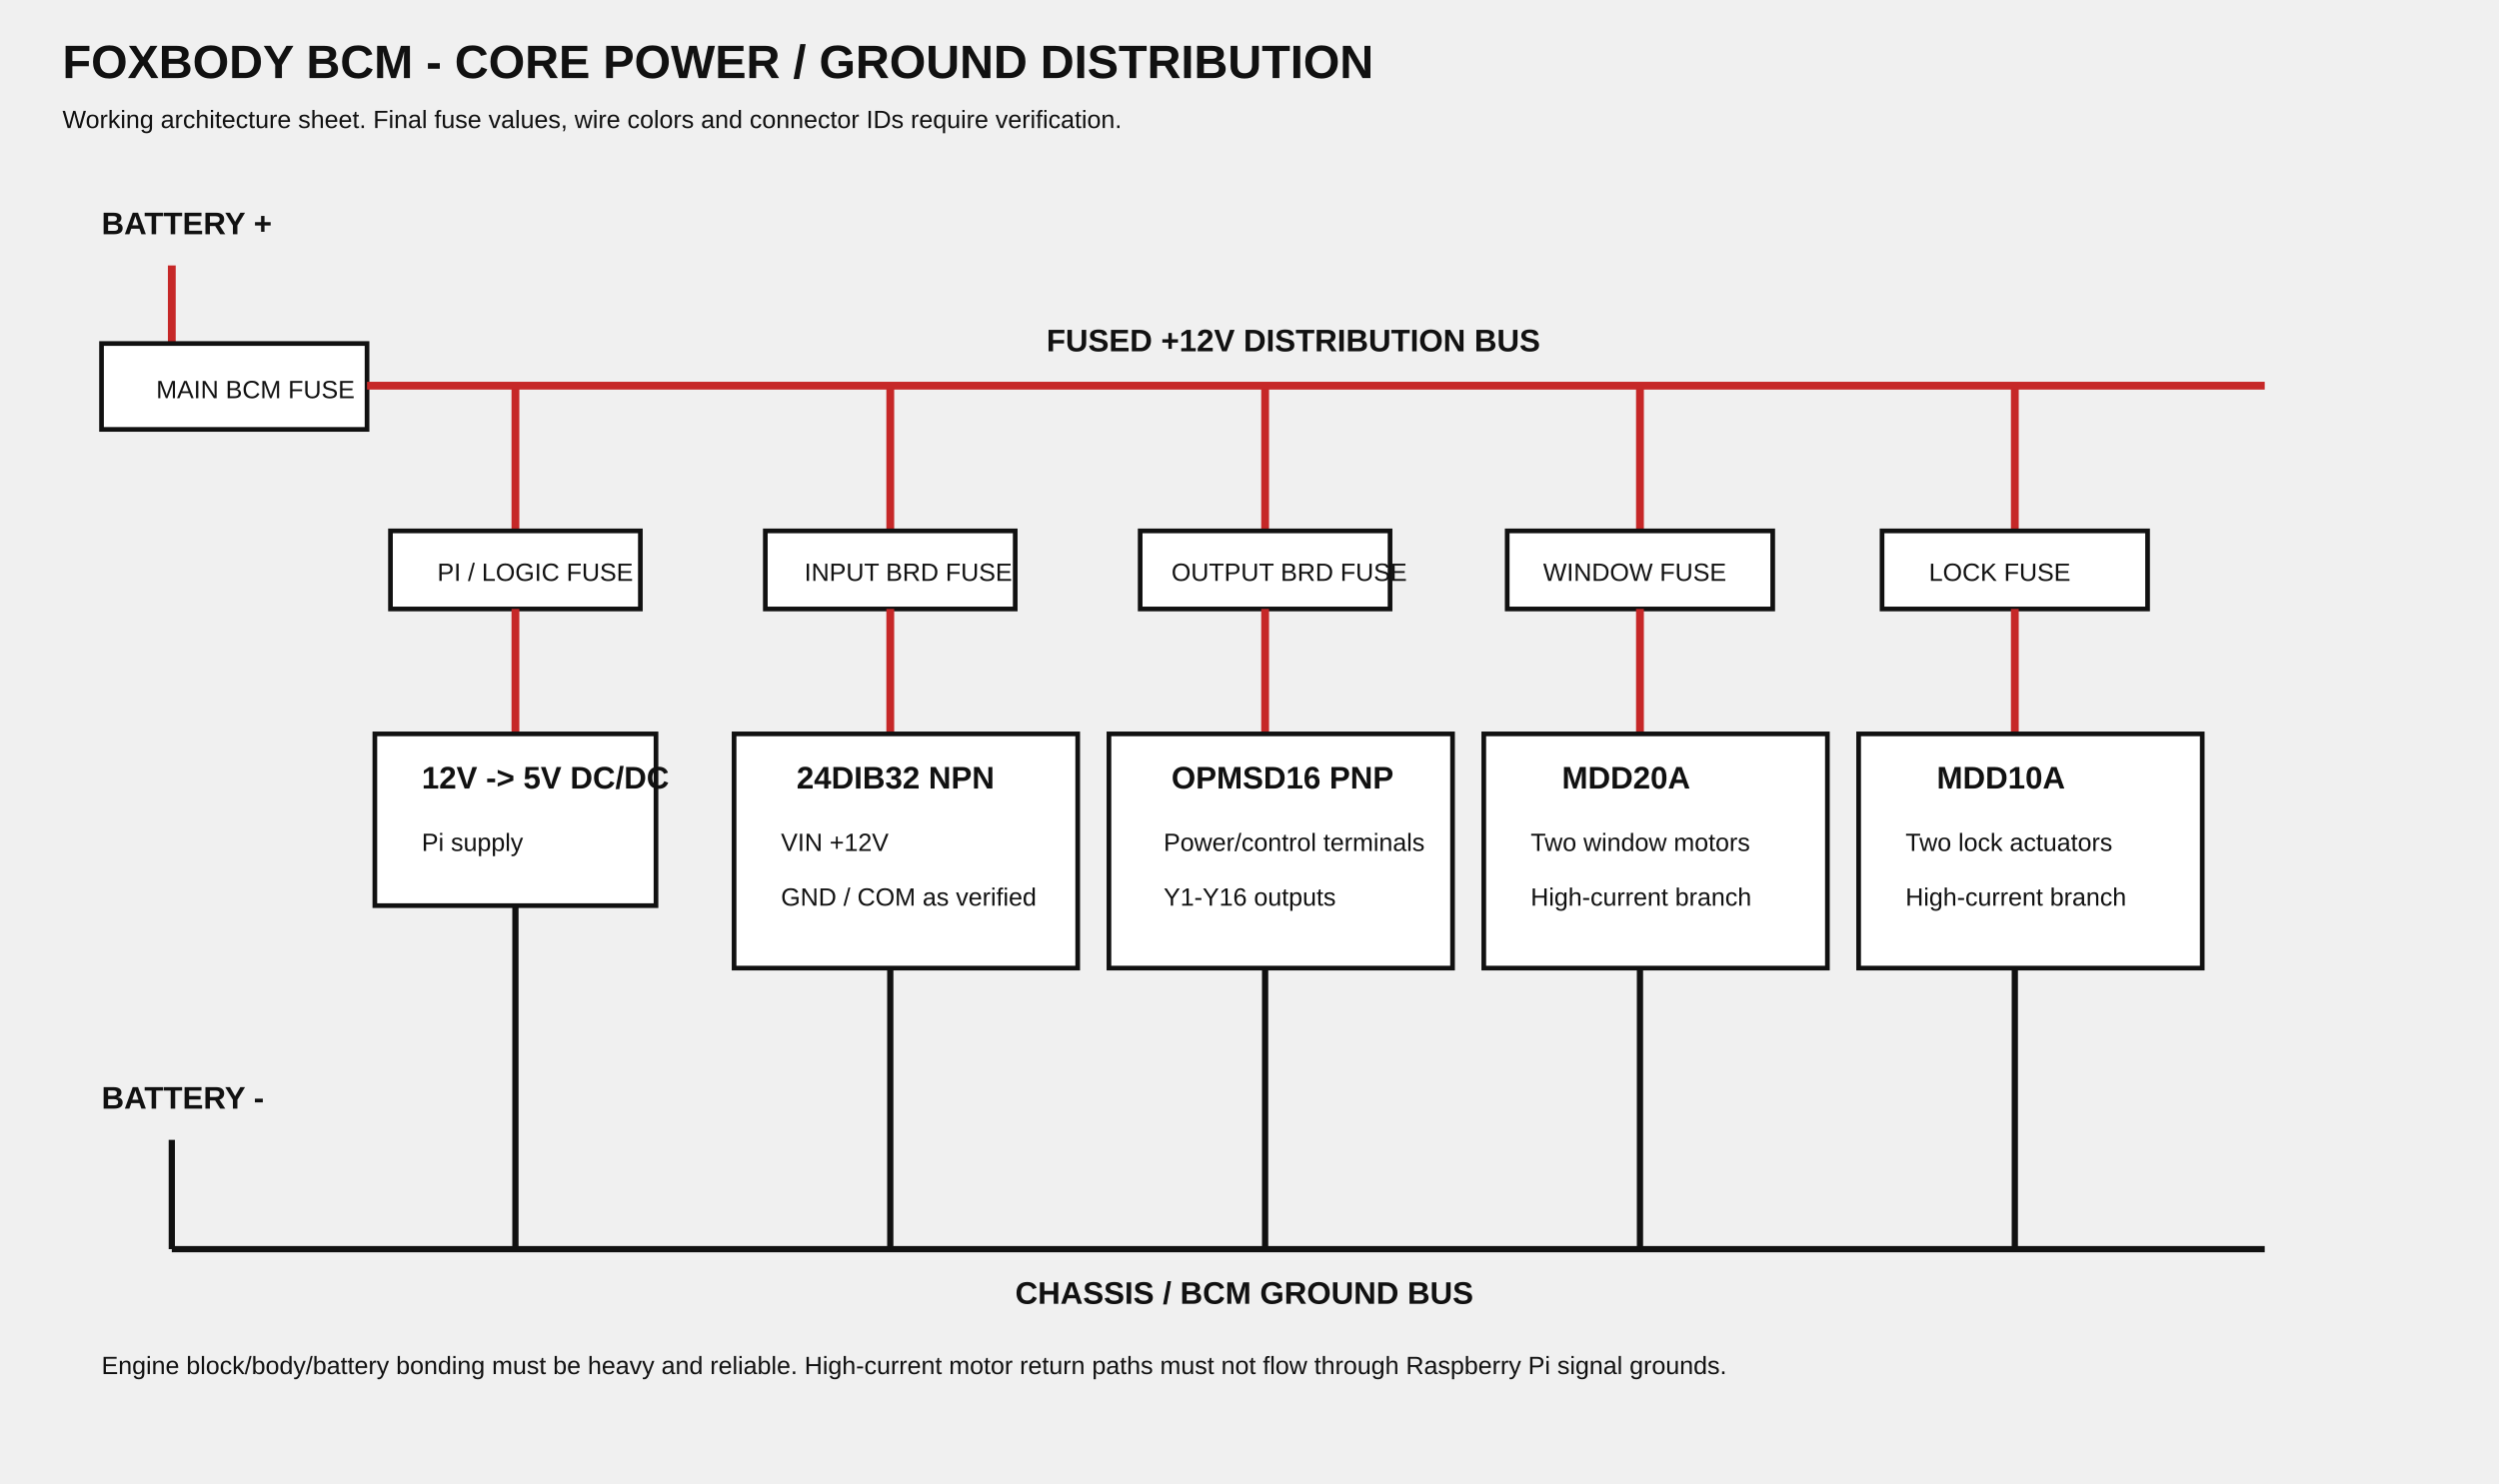
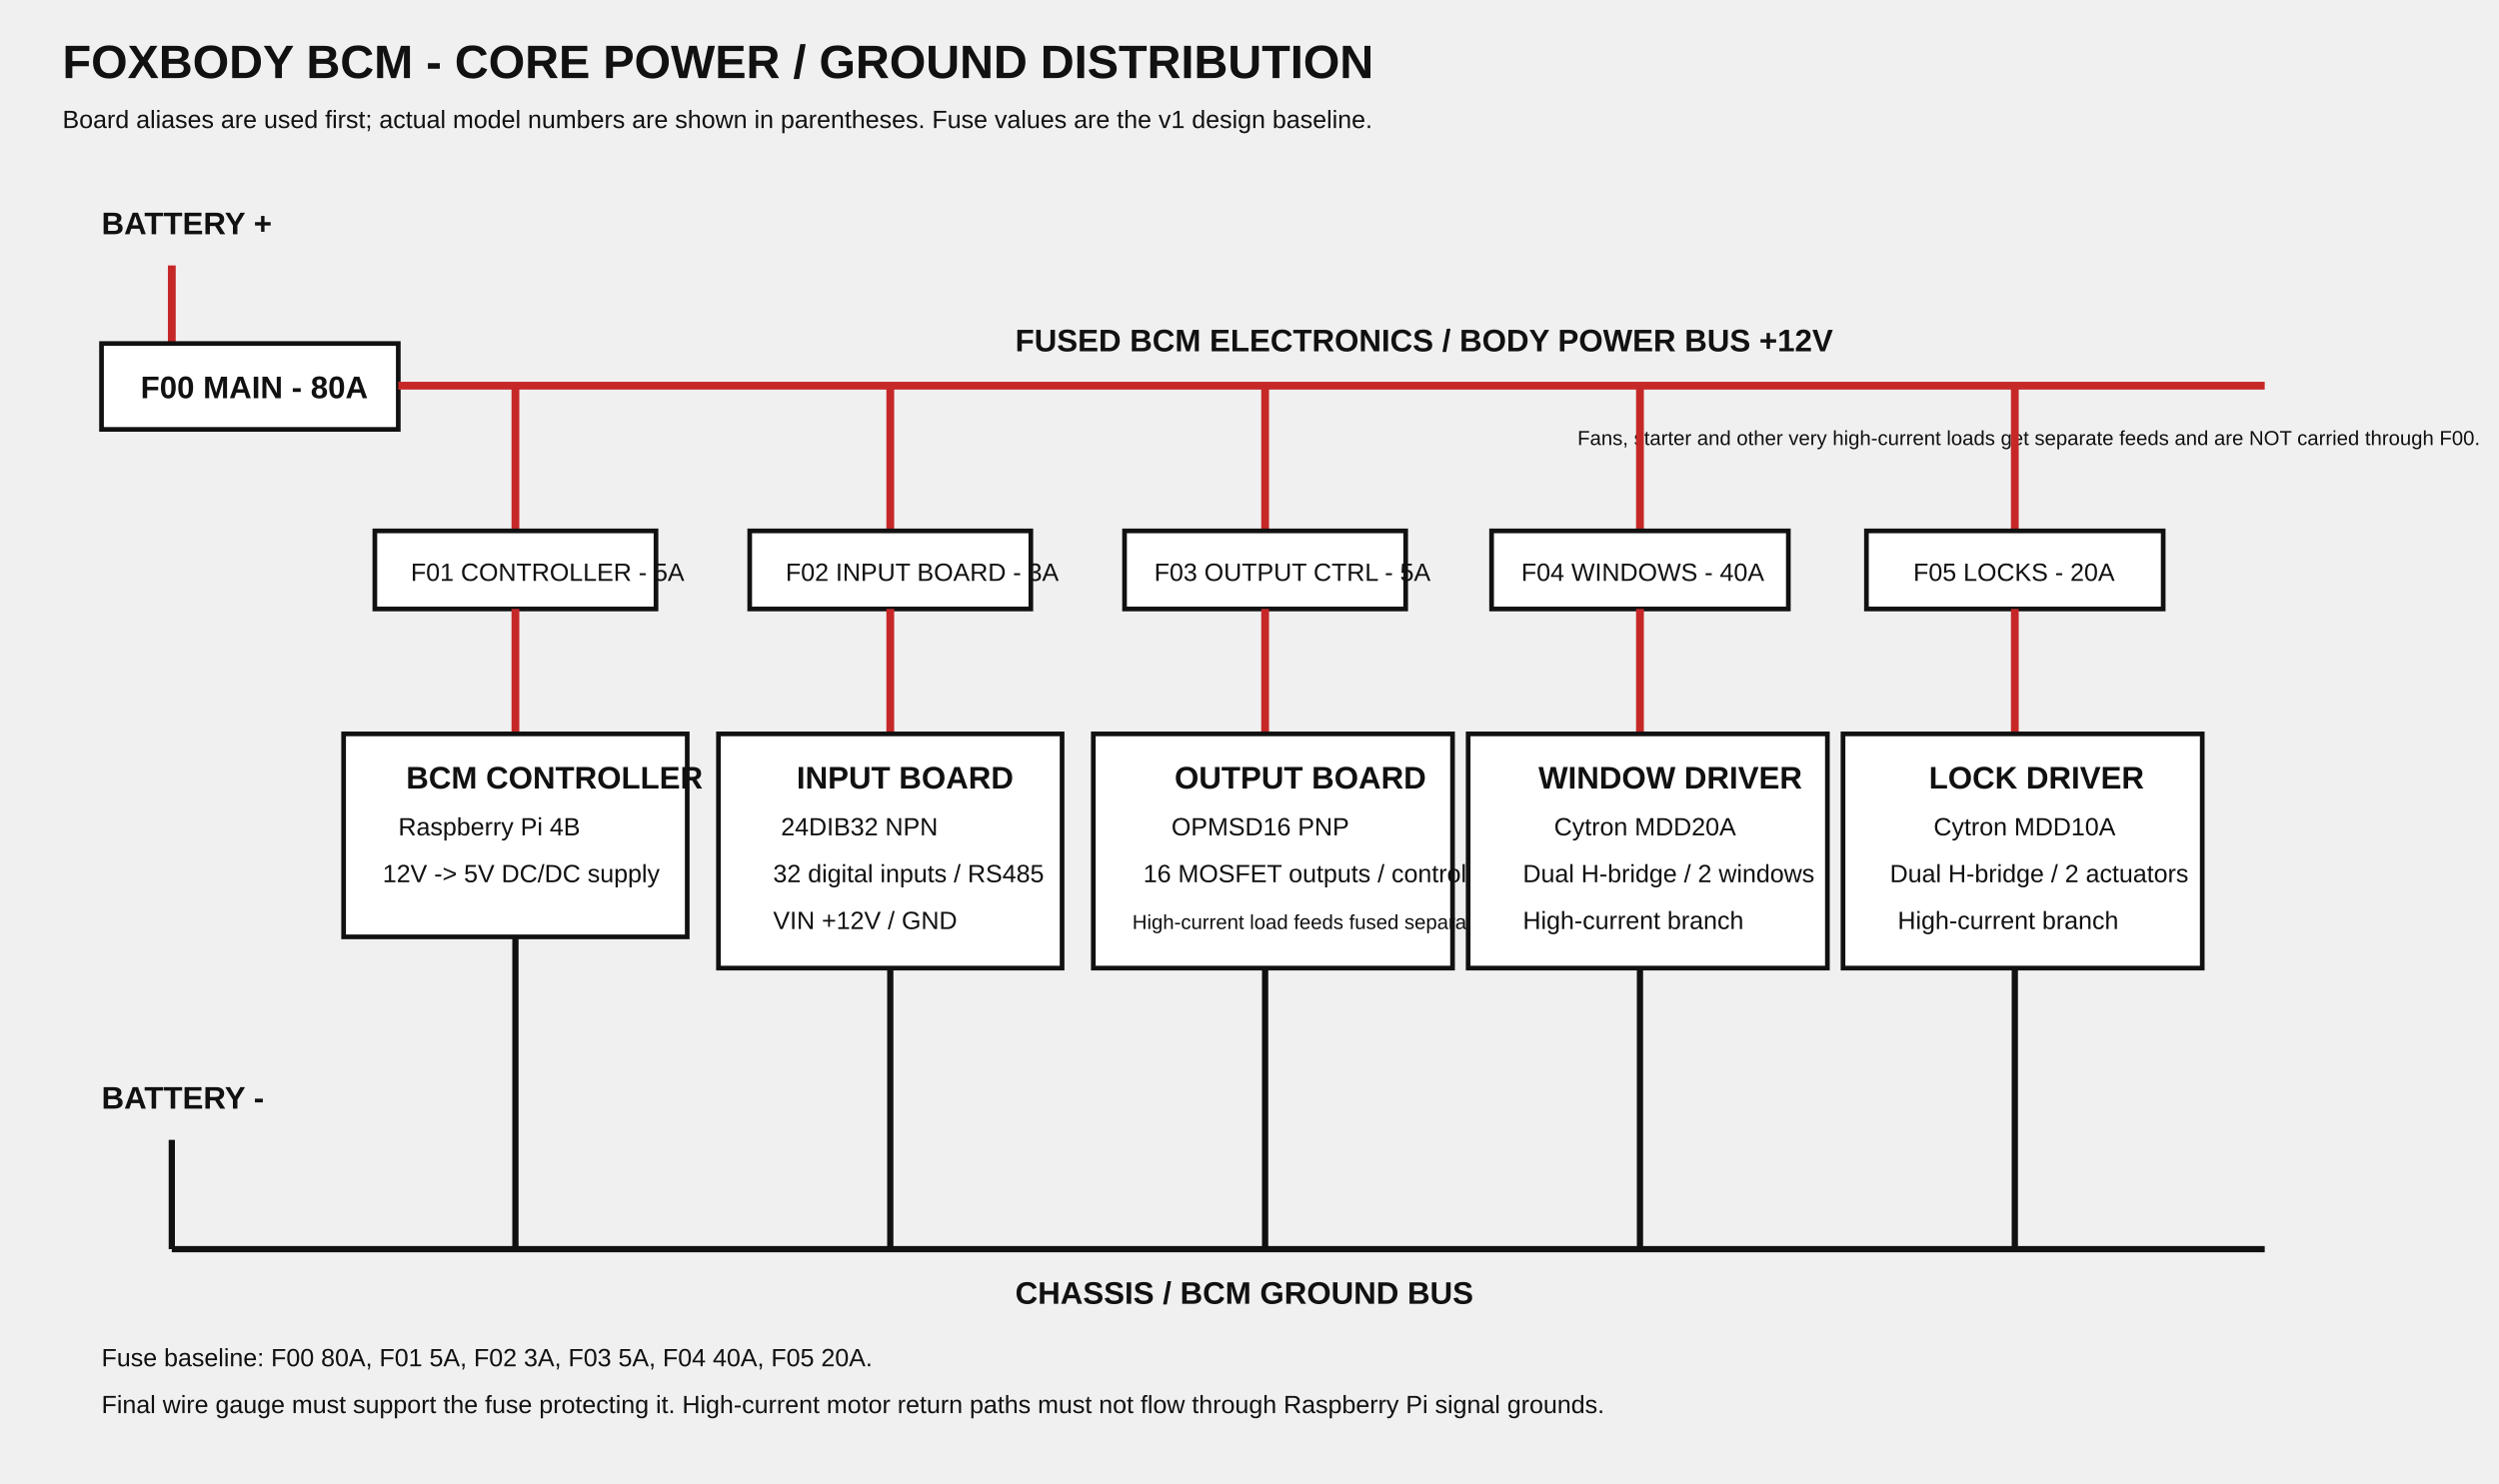
<svg xmlns="http://www.w3.org/2000/svg" width="1600" height="950" viewBox="0 0 1600 950">
  <style>
- text{font-family:Arial,sans-serif;fill:#111}.t{font-size:30px;font-weight:700}.h{font-size:20px;font-weight:700}.s{font-size:16px}.p{stroke:#c62828;stroke-width:5;fill:none}.g{stroke:#111;stroke-width:4;fill:none}.bus{stroke:#666;stroke-width:4;fill:none}.box{fill:#fff;stroke:#111;stroke-width:3}.term{fill:#fff;stroke:#111;stroke-width:2}
+ text{font-family:Arial,sans-serif;fill:#111}.t{font-size:30px;font-weight:700}.h{font-size:20px;font-weight:700}.s{font-size:16px}.xs{font-size:13px}.p{stroke:#c62828;stroke-width:5;fill:none}.g{stroke:#111;stroke-width:4;fill:none}.bus{stroke:#666;stroke-width:4;fill:none}.box{fill:#fff;stroke:#111;stroke-width:3}.term{fill:#fff;stroke:#111;stroke-width:2}
</style>
  <text x="40" y="50" class="t">FOXBODY BCM - CORE POWER / GROUND DISTRIBUTION</text>
-   <text x="40" y="82" class="s">Working architecture sheet. Final fuse values, wire colors and connector IDs require verification.</text>
+   <text x="40" y="82" class="s">Board aliases are used first; actual model numbers are shown in parentheses. Fuse values are the v1 design baseline.</text>
  <text x="65" y="150" class="h">BATTERY +</text>
  <line x1="110" y1="170" x2="110" y2="220" class="p" />
-   <rect x="65" y="220" width="170" height="55" class="box" />
-   <text x="100" y="255" class="s">MAIN BCM FUSE</text>
-   <line x1="235" y1="247" x2="1450" y2="247" class="p" />
-   <text x="670" y="225" class="h">FUSED +12V DISTRIBUTION BUS</text>
+   <rect x="65" y="220" width="190" height="55" class="box" />
+   <text x="90" y="255" class="h">F00 MAIN - 80A</text>
+   <line x1="255" y1="247" x2="1450" y2="247" class="p" />
+   <text x="650" y="225" class="h">FUSED BCM ELECTRONICS / BODY POWER BUS +12V</text>
+   <text x="1010" y="285" class="xs">Fans, starter and other very high-current loads get separate feeds and are NOT carried through F00.</text>
  <g>
    <line x1="330" y1="247" x2="330" y2="340" class="p" />
-     <rect x="250" y="340" width="160" height="50" class="box" />
-     <text x="280" y="372" class="s">PI / LOGIC FUSE</text>
+     <rect x="240" y="340" width="180" height="50" class="box" />
+     <text x="263" y="372" class="s">F01 CONTROLLER - 5A</text>
    <line x1="330" y1="390" x2="330" y2="470" class="p" />
-     <rect x="240" y="470" width="180" height="110" class="box" />
-     <text x="270" y="505" class="h">12V -&gt; 5V DC/DC</text>
-     <text x="270" y="545" class="s">Pi supply</text>
+     <rect x="220" y="470" width="220" height="130" class="box" />
+     <text x="260" y="505" class="h">BCM CONTROLLER</text>
+     <text x="255" y="535" class="s">Raspberry Pi 4B</text>
+     <text x="245" y="565" class="s">12V -&gt; 5V DC/DC supply</text>
  </g>
  <g>
    <line x1="570" y1="247" x2="570" y2="340" class="p" />
-     <rect x="490" y="340" width="160" height="50" class="box" />
-     <text x="515" y="372" class="s">INPUT BRD FUSE</text>
+     <rect x="480" y="340" width="180" height="50" class="box" />
+     <text x="503" y="372" class="s">F02 INPUT BOARD - 3A</text>
    <line x1="570" y1="390" x2="570" y2="470" class="p" />
-     <rect x="470" y="470" width="220" height="150" class="box" />
-     <text x="510" y="505" class="h">24DIB32 NPN</text>
-     <text x="500" y="545" class="s">VIN +12V</text>
-     <text x="500" y="580" class="s">GND / COM as verified</text>
+     <rect x="460" y="470" width="220" height="150" class="box" />
+     <text x="510" y="505" class="h">INPUT BOARD</text>
+     <text x="500" y="535" class="s">24DIB32 NPN</text>
+     <text x="495" y="565" class="s">32 digital inputs / RS485</text>
+     <text x="495" y="595" class="s">VIN +12V / GND</text>
  </g>
  <g>
    <line x1="810" y1="247" x2="810" y2="340" class="p" />
-     <rect x="730" y="340" width="160" height="50" class="box" />
-     <text x="750" y="372" class="s">OUTPUT BRD FUSE</text>
+     <rect x="720" y="340" width="180" height="50" class="box" />
+     <text x="739" y="372" class="s">F03 OUTPUT CTRL - 5A</text>
    <line x1="810" y1="390" x2="810" y2="470" class="p" />
-     <rect x="710" y="470" width="220" height="150" class="box" />
-     <text x="750" y="505" class="h">OPMSD16 PNP</text>
-     <text x="745" y="545" class="s">Power/control terminals</text>
-     <text x="745" y="580" class="s">Y1-Y16 outputs</text>
+     <rect x="700" y="470" width="230" height="150" class="box" />
+     <text x="752" y="505" class="h">OUTPUT BOARD</text>
+     <text x="750" y="535" class="s">OPMSD16 PNP</text>
+     <text x="732" y="565" class="s">16 MOSFET outputs / control</text>
+     <text x="725" y="595" class="xs">High-current load feeds fused separately</text>
  </g>
  <g>
    <line x1="1050" y1="247" x2="1050" y2="340" class="p" />
-     <rect x="965" y="340" width="170" height="50" class="box" />
-     <text x="988" y="372" class="s">WINDOW FUSE</text>
+     <rect x="955" y="340" width="190" height="50" class="box" />
+     <text x="974" y="372" class="s">F04 WINDOWS - 40A</text>
    <line x1="1050" y1="390" x2="1050" y2="470" class="p" />
-     <rect x="950" y="470" width="220" height="150" class="box" />
-     <text x="1000" y="505" class="h">MDD20A</text>
-     <text x="980" y="545" class="s">Two window motors</text>
-     <text x="980" y="580" class="s">High-current branch</text>
+     <rect x="940" y="470" width="230" height="150" class="box" />
+     <text x="985" y="505" class="h">WINDOW DRIVER</text>
+     <text x="995" y="535" class="s">Cytron MDD20A</text>
+     <text x="975" y="565" class="s">Dual H-bridge / 2 windows</text>
+     <text x="975" y="595" class="s">High-current branch</text>
  </g>
  <g>
    <line x1="1290" y1="247" x2="1290" y2="340" class="p" />
-     <rect x="1205" y="340" width="170" height="50" class="box" />
-     <text x="1235" y="372" class="s">LOCK FUSE</text>
+     <rect x="1195" y="340" width="190" height="50" class="box" />
+     <text x="1225" y="372" class="s">F05 LOCKS - 20A</text>
    <line x1="1290" y1="390" x2="1290" y2="470" class="p" />
-     <rect x="1190" y="470" width="220" height="150" class="box" />
-     <text x="1240" y="505" class="h">MDD10A</text>
-     <text x="1220" y="545" class="s">Two lock actuators</text>
-     <text x="1220" y="580" class="s">High-current branch</text>
+     <rect x="1180" y="470" width="230" height="150" class="box" />
+     <text x="1235" y="505" class="h">LOCK DRIVER</text>
+     <text x="1238" y="535" class="s">Cytron MDD10A</text>
+     <text x="1210" y="565" class="s">Dual H-bridge / 2 actuators</text>
+     <text x="1215" y="595" class="s">High-current branch</text>
  </g>
  <text x="65" y="710" class="h">BATTERY -</text>
  <line x1="110" y1="730" x2="110" y2="800" class="g" />
  <line x1="110" y1="800" x2="1450" y2="800" class="g" />
  <text x="650" y="835" class="h">CHASSIS / BCM GROUND BUS</text>
-   <line x1="330" y1="580" x2="330" y2="800" class="g" />
+   <line x1="330" y1="600" x2="330" y2="800" class="g" />
  <line x1="570" y1="620" x2="570" y2="800" class="g" />
  <line x1="810" y1="620" x2="810" y2="800" class="g" />
  <line x1="1050" y1="620" x2="1050" y2="800" class="g" />
  <line x1="1290" y1="620" x2="1290" y2="800" class="g" />
-   <text x="65" y="880" class="s">Engine block/body/battery bonding must be heavy and reliable. High-current motor return paths must not flow through Raspberry Pi signal grounds.</text>
+   <text x="65" y="875" class="s">Fuse baseline: F00 80A, F01 5A, F02 3A, F03 5A, F04 40A, F05 20A.</text>
+   <text x="65" y="905" class="s">Final wire gauge must support the fuse protecting it. High-current motor return paths must not flow through Raspberry Pi signal grounds.</text>
</svg>
